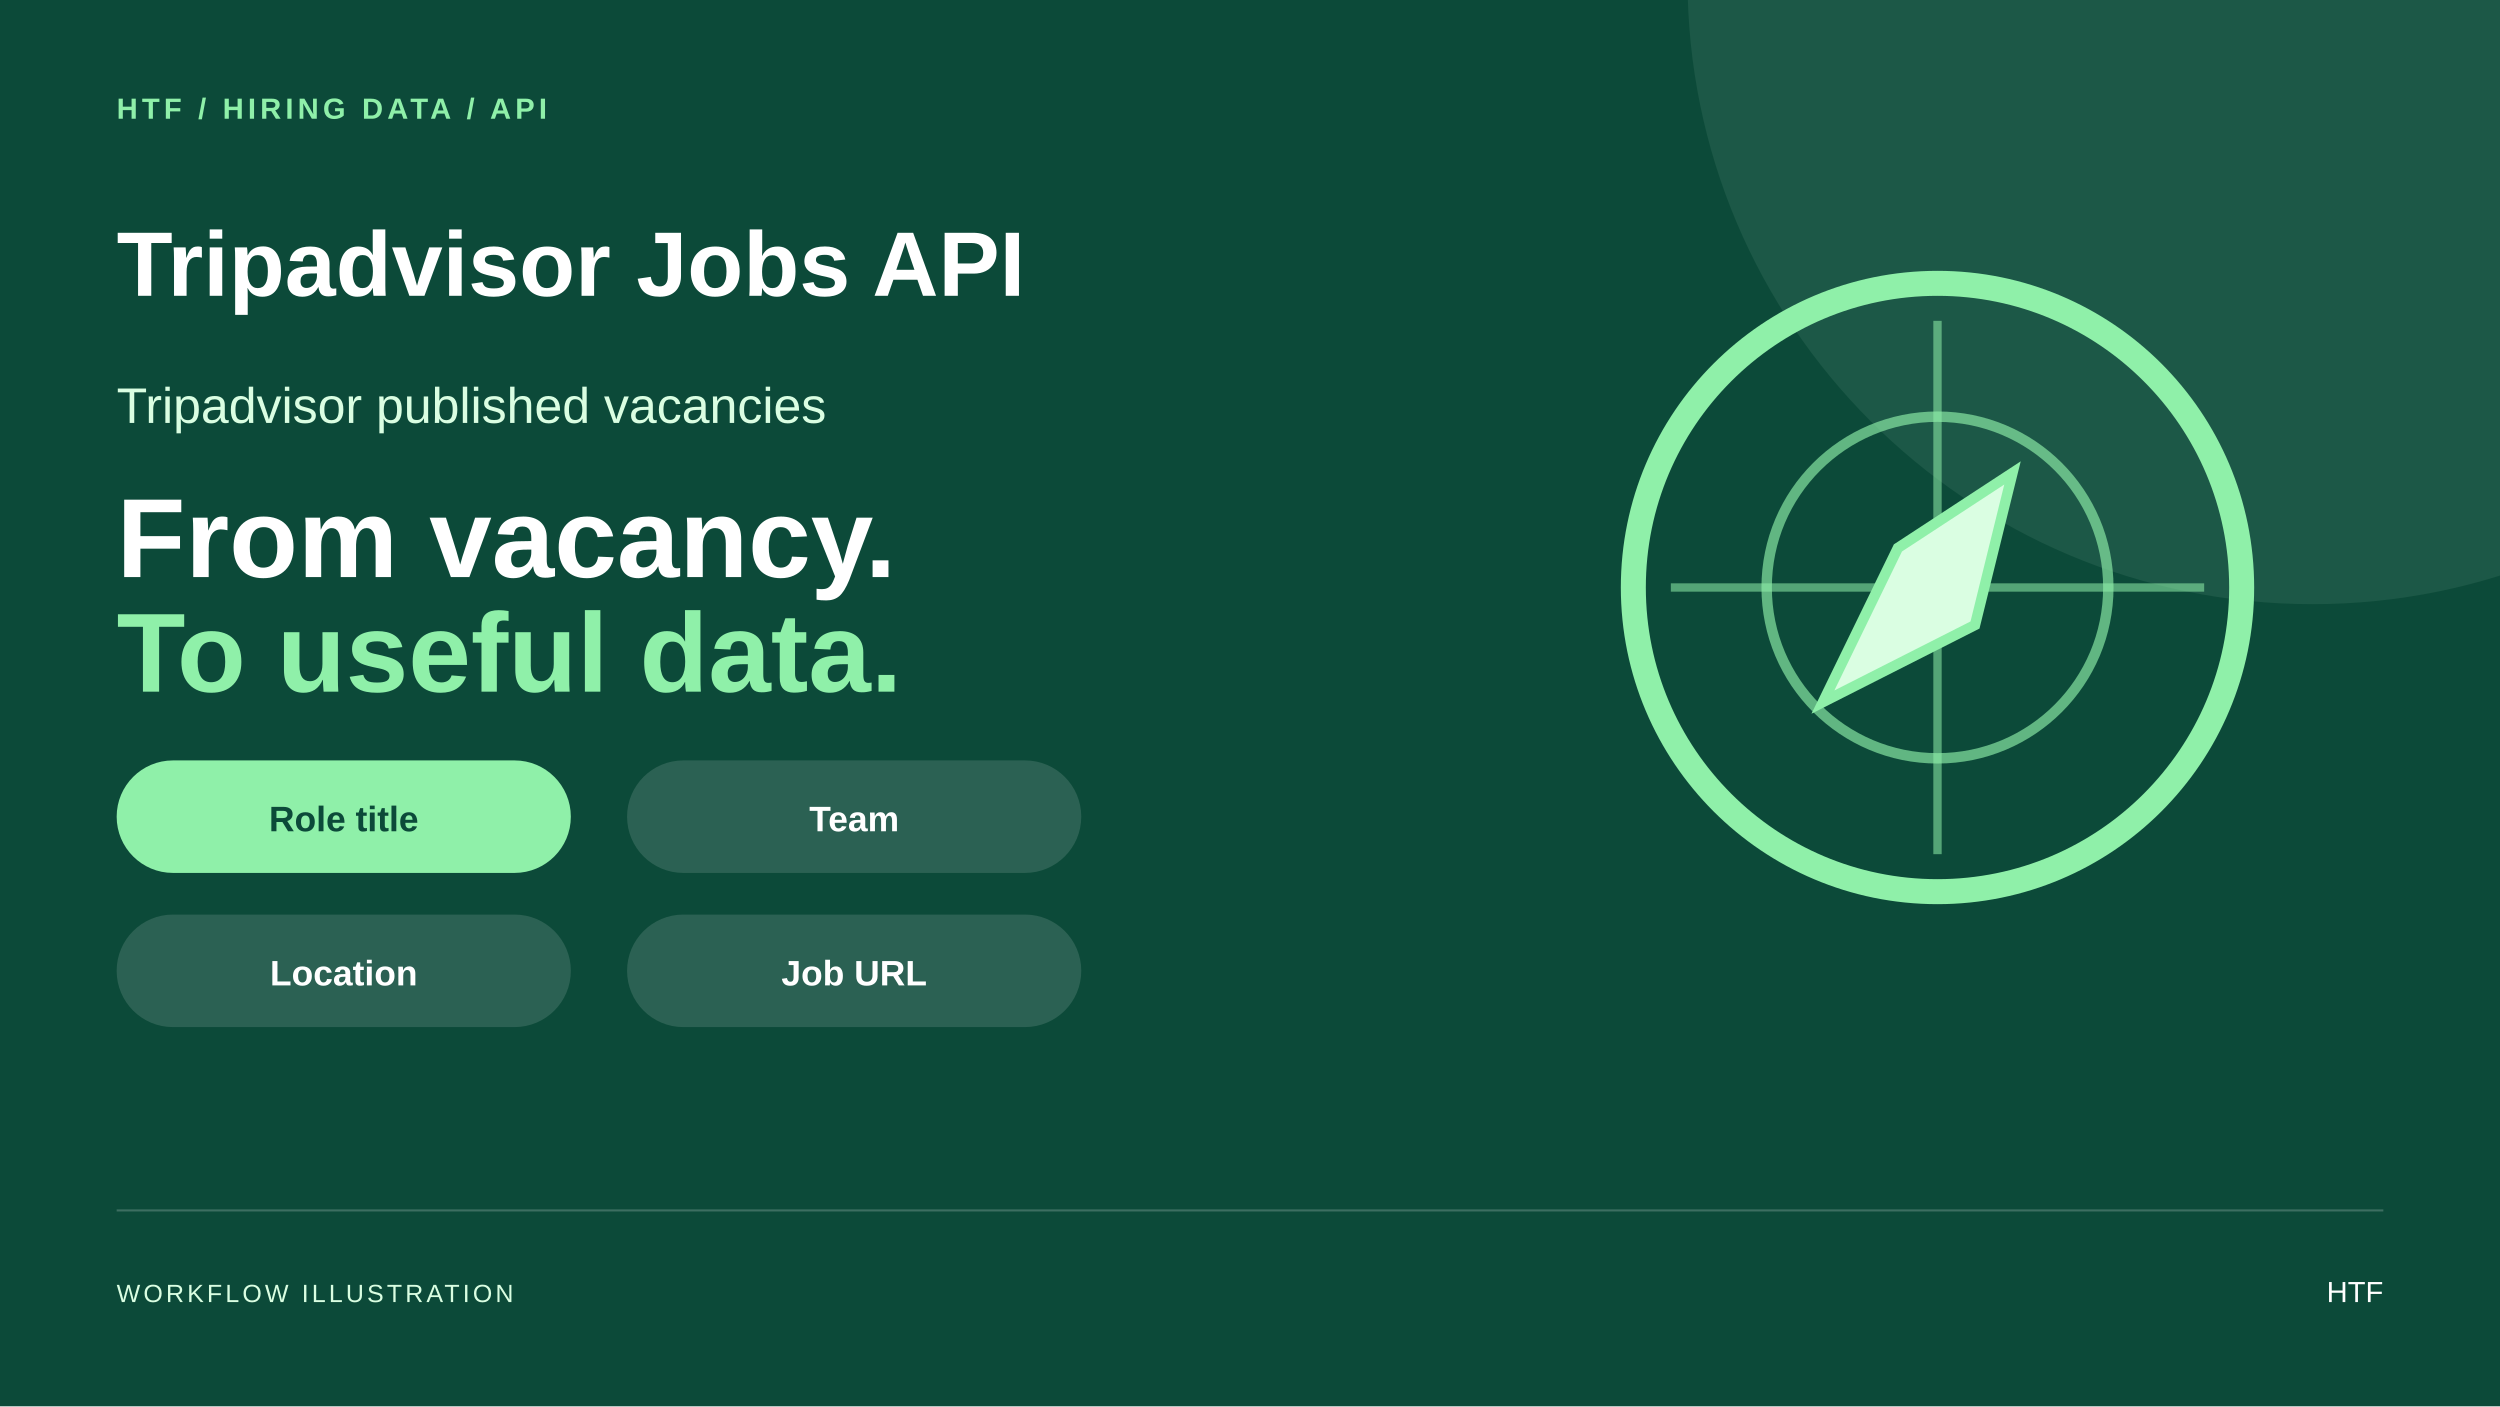
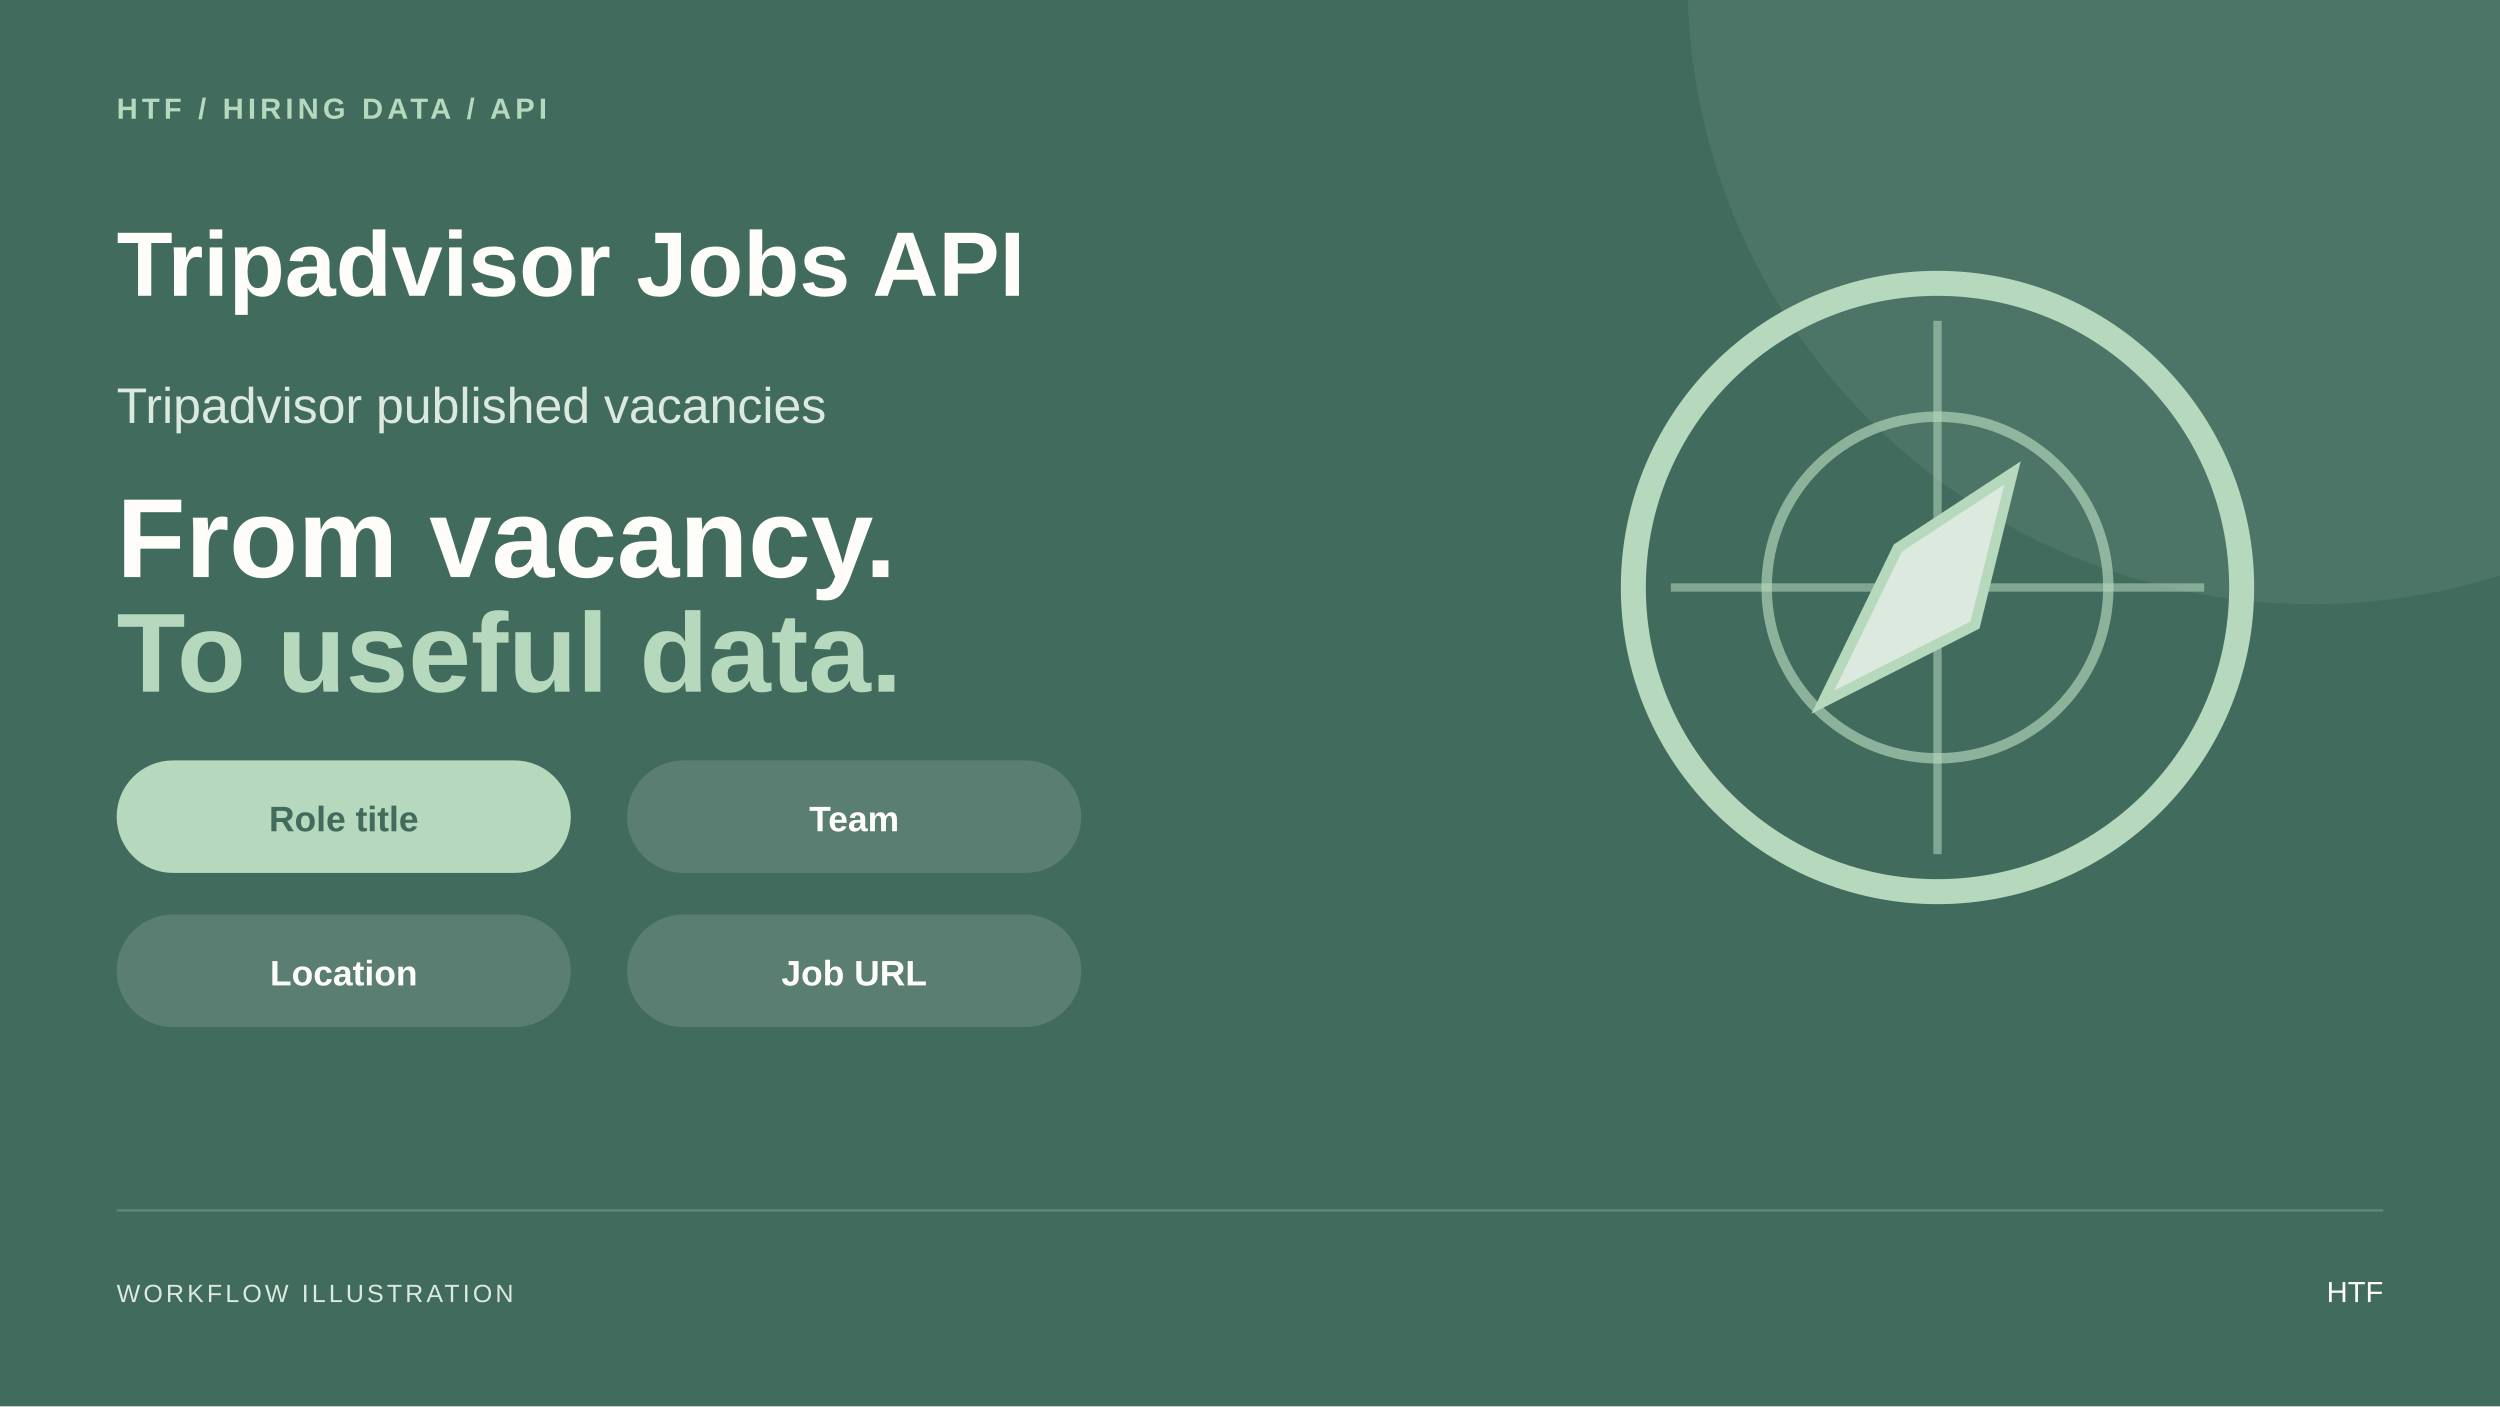
<svg xmlns="http://www.w3.org/2000/svg" width="1200" height="675" viewBox="0 0 1200 675" role="img">
-   <rect width="1200" height="675" fill="#0c4a39" />
-   <circle cx="1110" cy="-10" r="300" fill="#dafee2" opacity=".08" />
-   <text x="56" y="57" fill="#8ff0a9" font-family="Arial,sans-serif" font-size="14" font-weight="700" letter-spacing="2">HTF / HIRING DATA / API</text>
-   <text x="56" y="142" fill="#ffffff" font-family="Arial,sans-serif" font-size="44" font-weight="700">Tripadvisor Jobs API</text>
-   <text x="56" y="203" fill="#dafee2" font-family="Arial,sans-serif" font-size="24">Tripadvisor published vacancies</text>
-   <text x="56" y="277" fill="#ffffff" font-family="Arial,sans-serif" font-size="54" font-weight="700">From vacancy.</text>
-   <text x="56" y="332" fill="#8ff0a9" font-family="Arial,sans-serif" font-size="54" font-weight="700">To useful data.</text>
+   <rect width="1200" height="675" fill="#416b5d" />
+   <circle cx="1110" cy="-10" r="300" fill="#dce9df" opacity=".08" />
+   <text x="56" y="57" fill="#b6d8bd" font-family="Arial,sans-serif" font-size="14" font-weight="700" letter-spacing="2">HTF / HIRING DATA / API</text>
+   <text x="56" y="142" fill="#fffdfa" font-family="Arial,sans-serif" font-size="44" font-weight="700">Tripadvisor Jobs API</text>
+   <text x="56" y="203" fill="#dce9df" font-family="Arial,sans-serif" font-size="24">Tripadvisor published vacancies</text>
+   <text x="56" y="277" fill="#fffdfa" font-family="Arial,sans-serif" font-size="54" font-weight="700">From vacancy.</text>
+   <text x="56" y="332" fill="#b6d8bd" font-family="Arial,sans-serif" font-size="54" font-weight="700">To useful data.</text>
  <g transform="translate(56 365)">
-     <rect width="218" height="54" rx="27" fill="#8ff0a9" />
-     <text x="109" y="34" text-anchor="middle" fill="#0c4a39" font-family="Arial,sans-serif" font-size="17" font-weight="700">Role title</text>
+     <rect width="218" height="54" rx="27" fill="#b6d8bd" />
+     <text x="109" y="34" text-anchor="middle" fill="#416b5d" font-family="Arial,sans-serif" font-size="17" font-weight="700">Role title</text>
  </g>
  <g transform="translate(301 365)">
    <rect width="218" height="54" rx="27" fill="rgba(255,255,255,.13)" />
-     <text x="109" y="34" text-anchor="middle" fill="#ffffff" font-family="Arial,sans-serif" font-size="17" font-weight="700">Team</text>
+     <text x="109" y="34" text-anchor="middle" fill="#fffdfa" font-family="Arial,sans-serif" font-size="17" font-weight="700">Team</text>
  </g>
  <g transform="translate(56 439)">
    <rect width="218" height="54" rx="27" fill="rgba(255,255,255,.13)" />
-     <text x="109" y="34" text-anchor="middle" fill="#ffffff" font-family="Arial,sans-serif" font-size="17" font-weight="700">Location</text>
+     <text x="109" y="34" text-anchor="middle" fill="#fffdfa" font-family="Arial,sans-serif" font-size="17" font-weight="700">Location</text>
  </g>
  <g transform="translate(301 439)">
    <rect width="218" height="54" rx="27" fill="rgba(255,255,255,.13)" />
-     <text x="109" y="34" text-anchor="middle" fill="#ffffff" font-family="Arial,sans-serif" font-size="17" font-weight="700">Job URL</text>
+     <text x="109" y="34" text-anchor="middle" fill="#fffdfa" font-family="Arial,sans-serif" font-size="17" font-weight="700">Job URL</text>
  </g>
-   <g fill="none" stroke="#8ff0a9">
+   <g fill="none" stroke="#b6d8bd">
    <circle cx="930" cy="282" r="146" stroke-width="12" />
    <circle cx="930" cy="282" r="82" stroke-width="5" opacity=".65" />
    <path d="M930 154v256M802 282h256" stroke-width="4" opacity=".55" />
-     <path d="M966 227l-18 73-73 37 36-74z" fill="#dafee2" stroke-width="5" />
+     <path d="M966 227l-18 73-73 37 36-74z" fill="#dce9df" stroke-width="5" />
  </g>
-   <path d="M56 581H1144" stroke="#ffffff" opacity=".2" />
-   <text x="56" y="625" fill="#dafee2" font-family="Arial,sans-serif" font-size="12" letter-spacing="1.5">WORKFLOW ILLUSTRATION</text>
-   <text x="1144" y="625" fill="#ffffff" font-family="Arial,sans-serif" font-size="14" text-anchor="end">HTF</text>
+   <path d="M56 581H1144" stroke="#fffdfa" opacity=".2" />
+   <text x="56" y="625" fill="#dce9df" font-family="Arial,sans-serif" font-size="12" letter-spacing="1.5">WORKFLOW ILLUSTRATION</text>
+   <text x="1144" y="625" fill="#fffdfa" font-family="Arial,sans-serif" font-size="14" text-anchor="end">HTF</text>
</svg>
